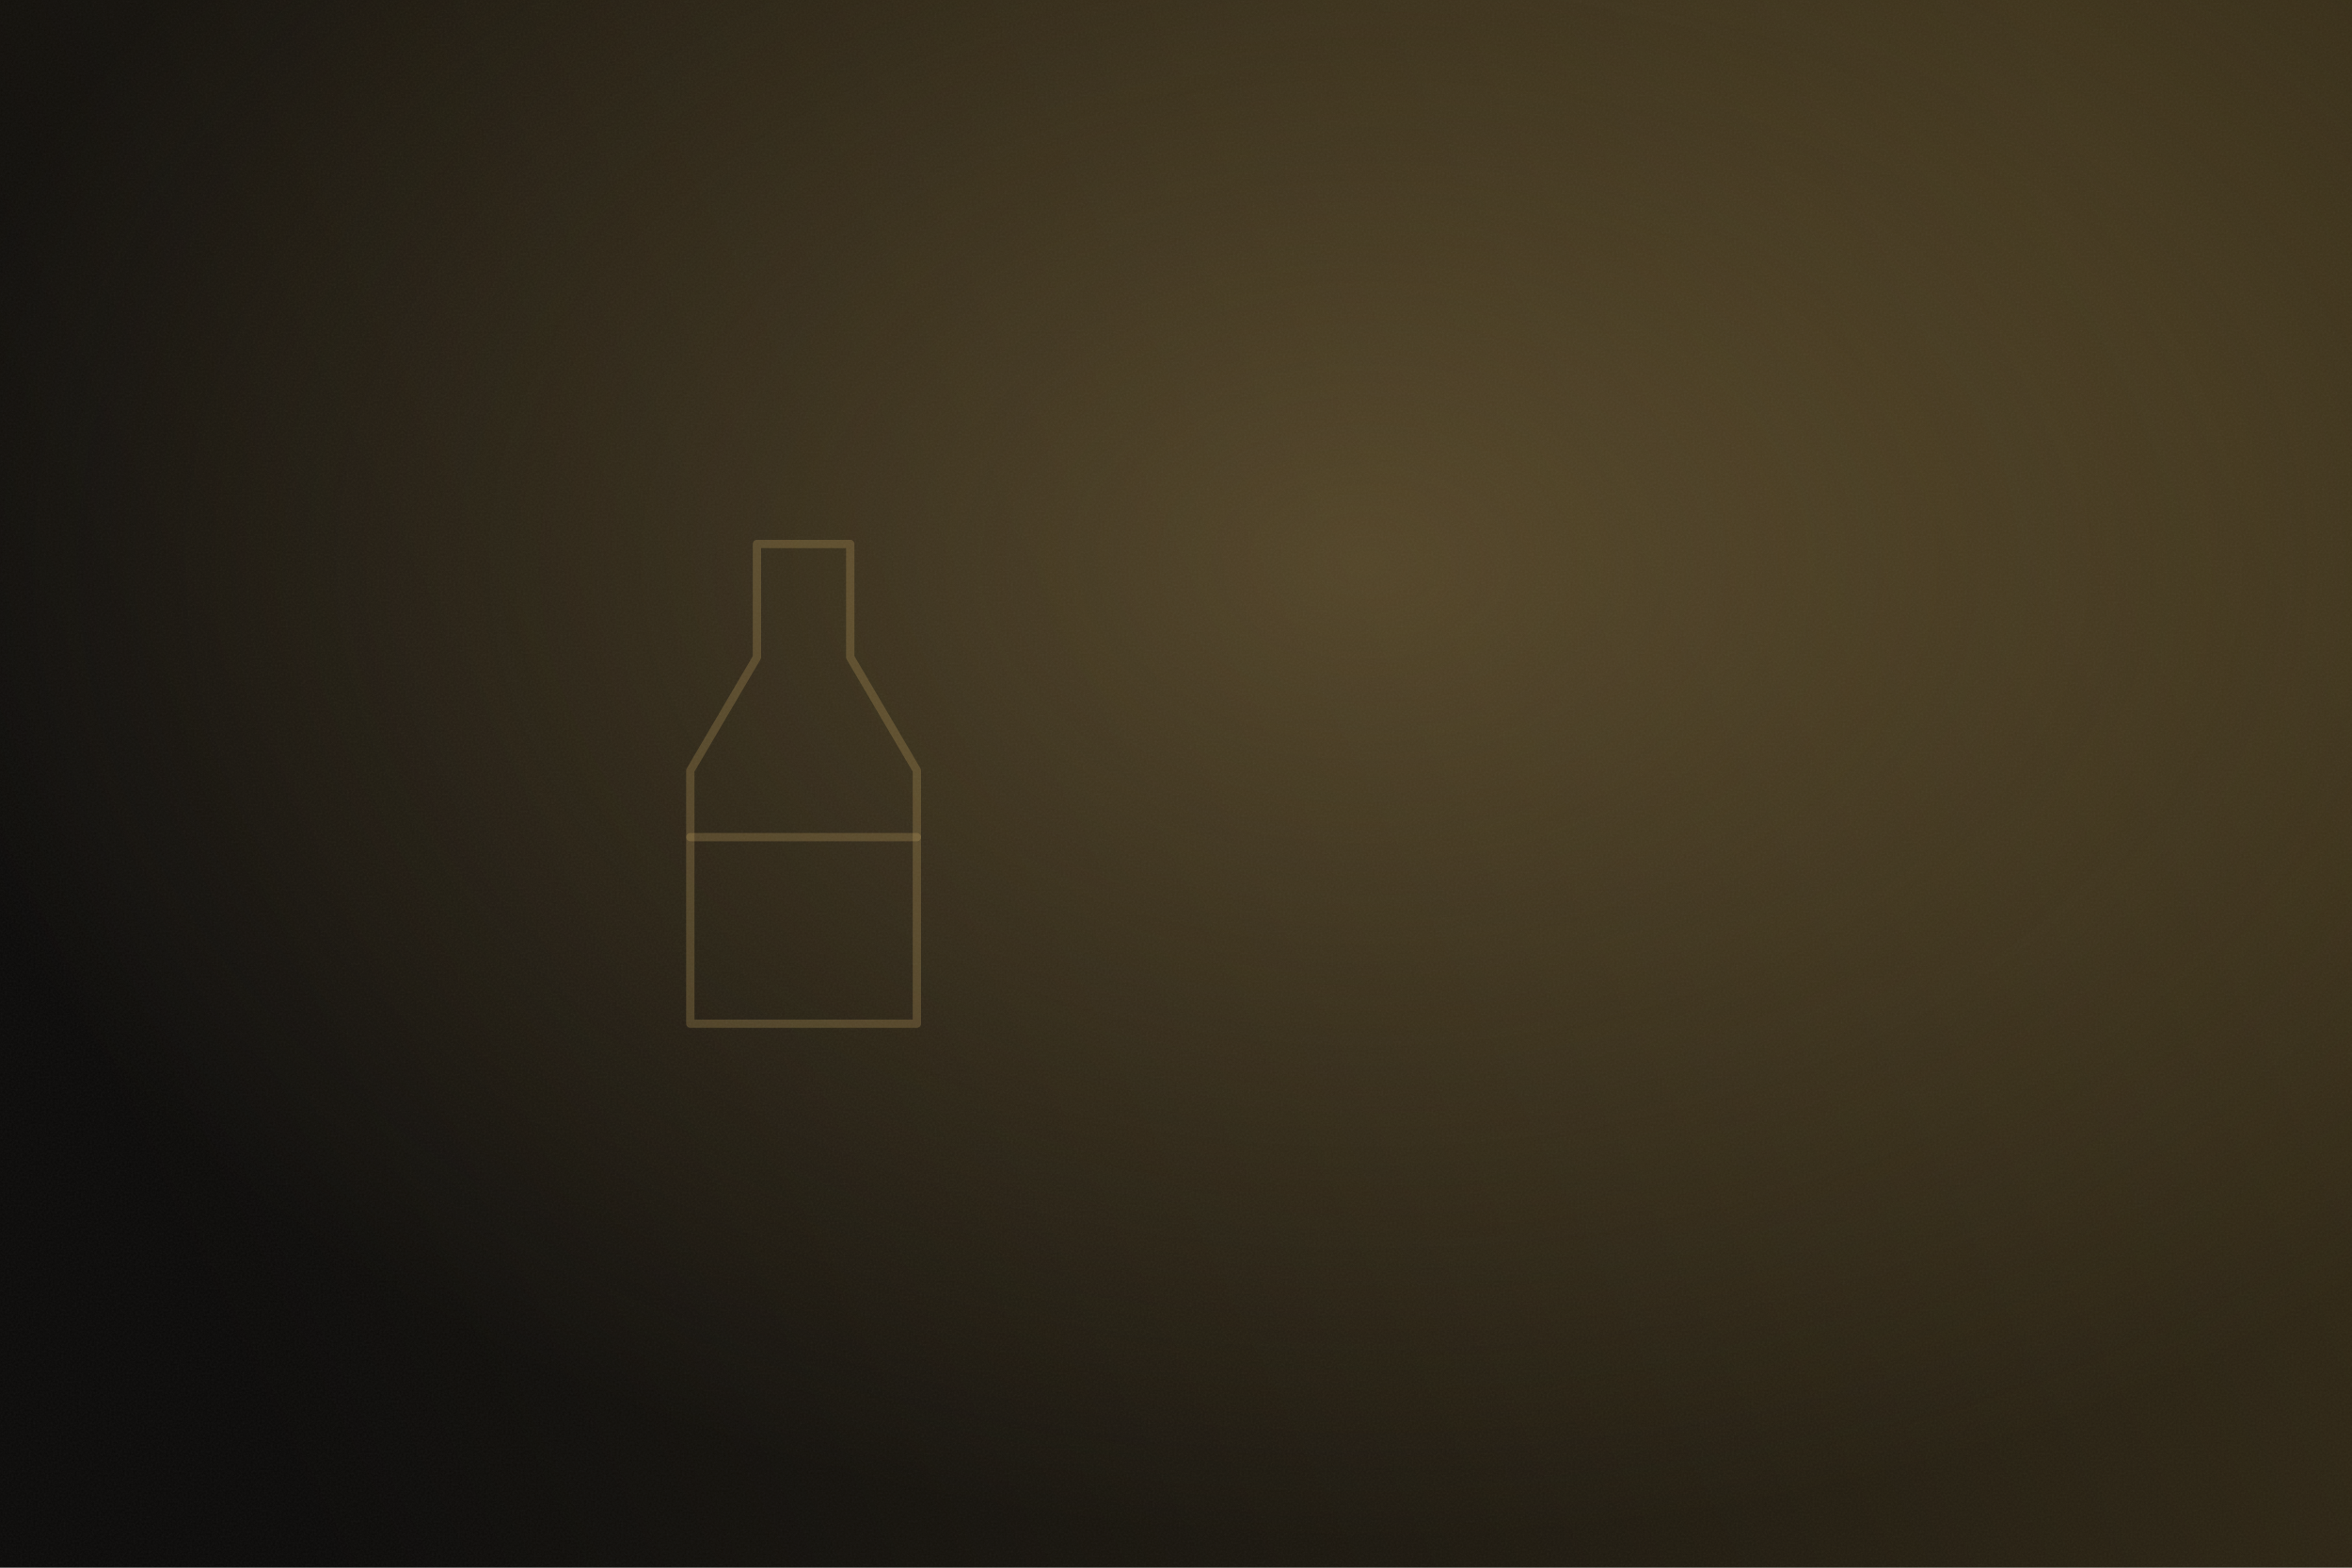
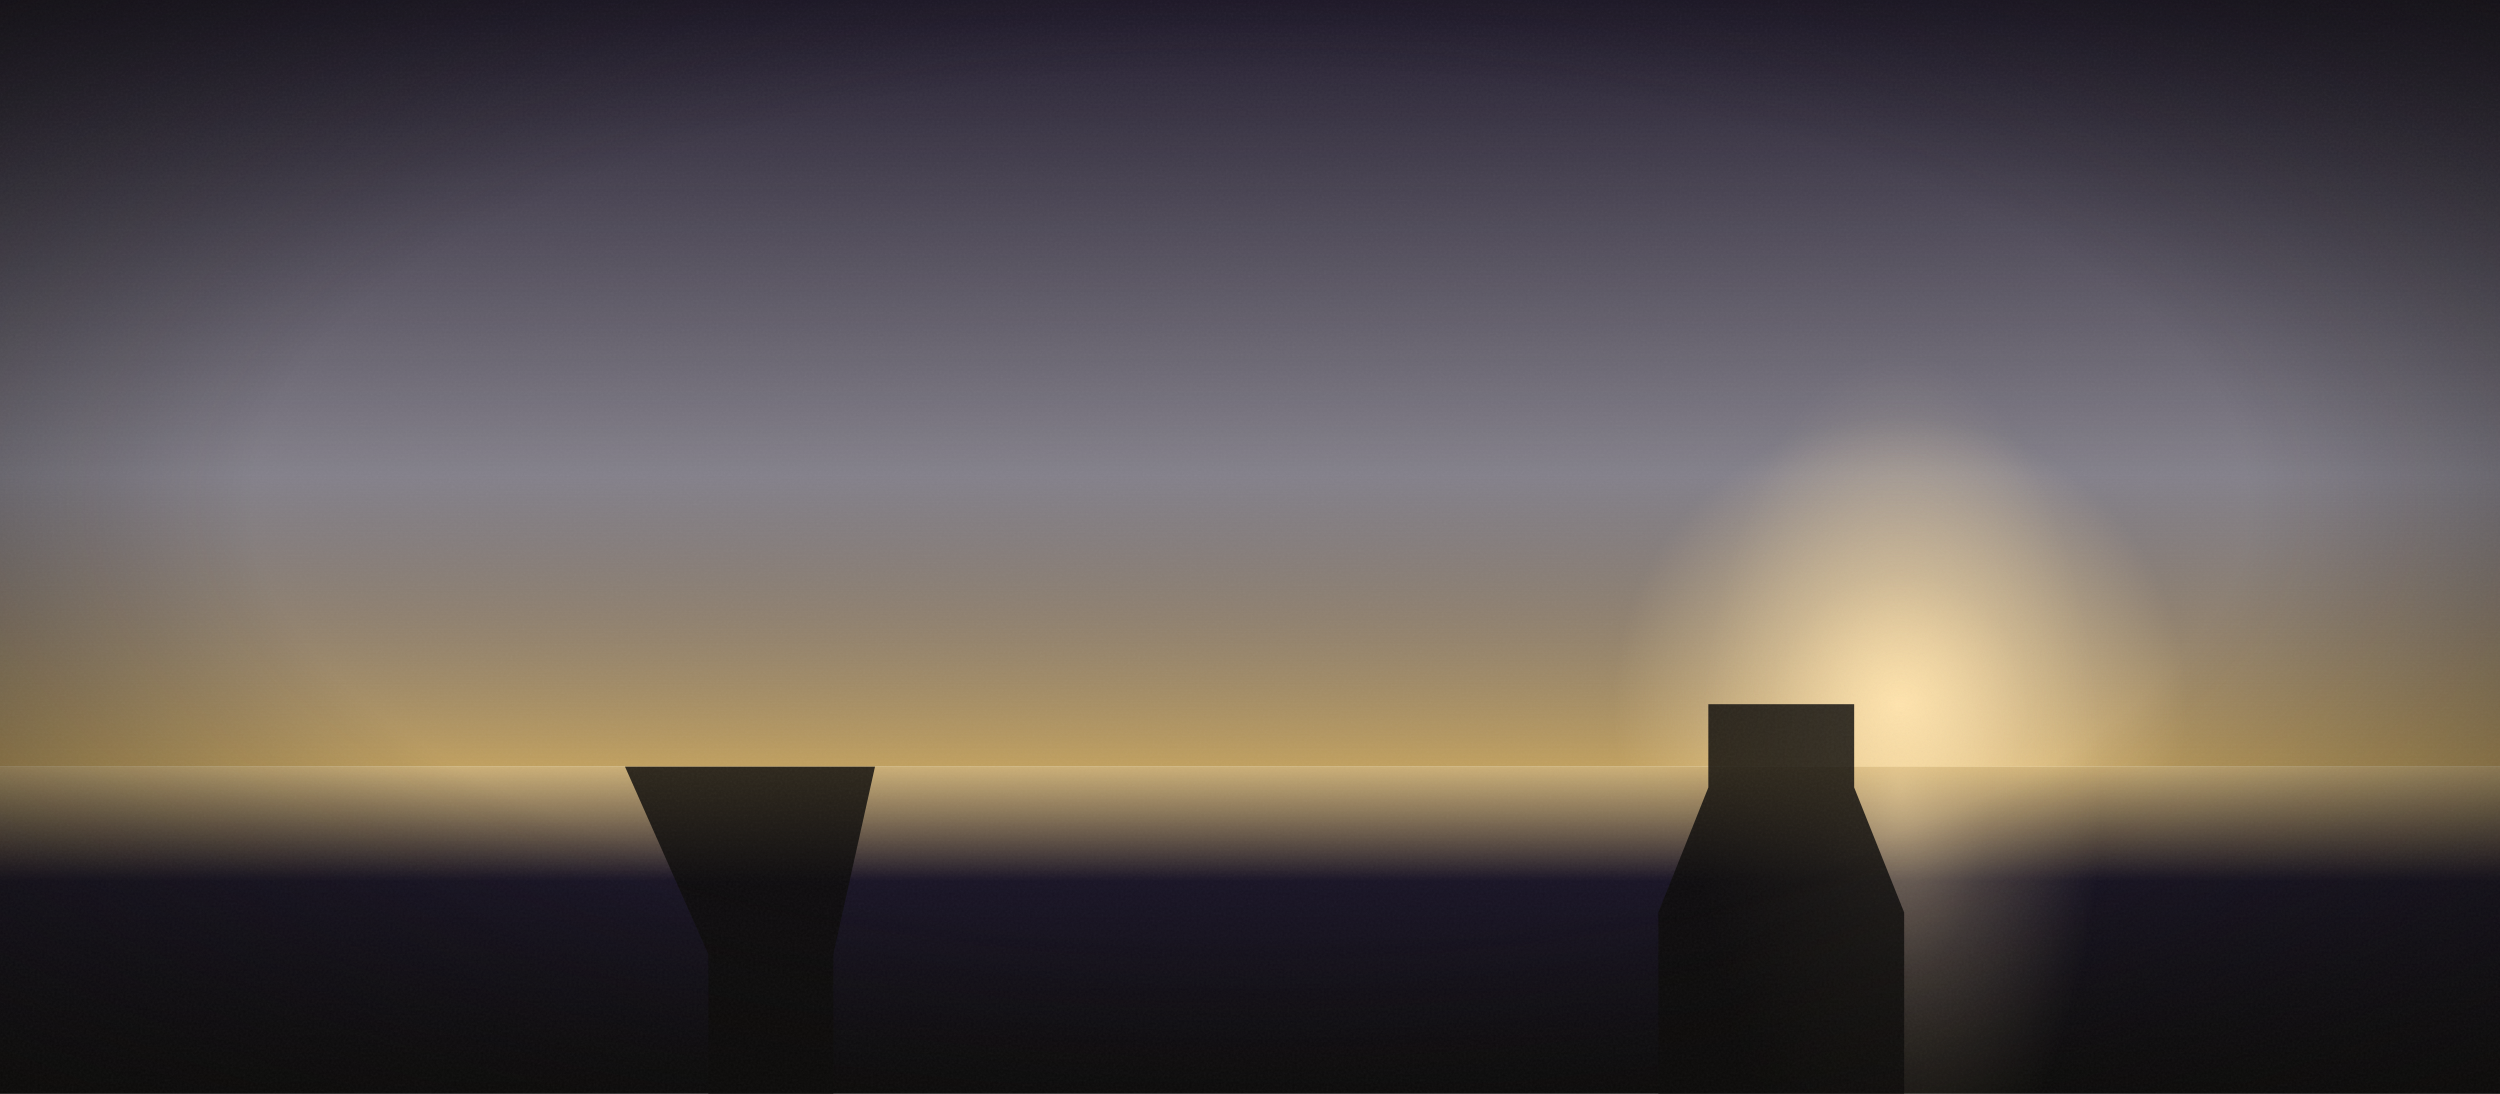
- <svg xmlns="http://www.w3.org/2000/svg" viewBox="0 0 1200 800" role="img" aria-label="bottle-service">
+ <svg xmlns="http://www.w3.org/2000/svg" viewBox="0 0 1200 525" preserveAspectRatio="xMidYMid slice">
  <defs>
-     <linearGradient id="g" gradientTransform="rotate(162 .5 .5)">
-       <stop offset="0" stop-color="#332a16" />
+     <linearGradient id="sky" x1="0" y1="0" x2="0" y2="1">
+       <stop offset="0" stop-color="#1f192b" />
+       <stop offset=".62" stop-color="#1f192b" stop-opacity=".55" />
+       <stop offset="1" stop-color="#c2a15f" />
+     </linearGradient>
+     <linearGradient id="ground" x1="0" y1="0" x2="0" y2="1">
+       <stop offset="0" stop-color="#c2a15f" stop-opacity=".85" />
+       <stop offset=".35" stop-color="#181325" />
      <stop offset="1" stop-color="#0b0a09" />
    </linearGradient>
-     <radialGradient id="w" cx="58%" cy="36%" r="62%">
-       <stop offset="0" stop-color="#c2a15f" stop-opacity=".30" />
-       <stop offset="1" stop-color="#c2a15f" stop-opacity="0" />
+     <radialGradient id="sun" cx="50%" cy="50%" r="50%">
+       <stop offset="0" stop-color="#ffe3ad" />
+       <stop offset=".45" stop-color="#ffe3ad" stop-opacity=".45" />
+       <stop offset="1" stop-color="#ffe3ad" stop-opacity="0" />
    </radialGradient>
-     <filter id="n">
-       <feTurbulence type="fractalNoise" baseFrequency=".9" numOctaves="3" />
+     <radialGradient id="vig" cx="50%" cy="46%" r="72%">
+       <stop offset=".55" stop-color="#0b0a09" stop-opacity="0" />
+       <stop offset="1" stop-color="#0b0a09" stop-opacity=".72" />
+     </radialGradient>
+     <filter id="grain">
+       <feTurbulence type="fractalNoise" baseFrequency=".85" numOctaves="3" />
      <feColorMatrix type="saturate" values="0" />
    </filter>
  </defs>
-   <rect width="1200" height="800" fill="url(#g)" />
-   <rect width="1200" height="800" fill="url(#w)" />
-   <g transform="translate(240 230) scale(1.7)" fill="none" stroke="#c2a15f" stroke-opacity=".27" stroke-width="2.5" stroke-linecap="round" stroke-linejoin="round">
-     <path d="M86 28h28v34l20 34v76H66V96l20-34z" />
-     <path d="M66 116h68" />
+   <rect width="1200" height="368" fill="url(#sky)" />
+   <circle cx="912" cy="338" r="138" fill="url(#sun)" />
+   <rect y="368" width="1200" height="157" fill="url(#ground)" />
+   <ellipse cx="912" cy="378" rx="96.6" ry="207" fill="url(#sun)" opacity=".5" />
+   <g fill="#0b0a09" fill-opacity=".82">
+     <path d="M300 368 h120 l-20 90 v70 h30 v14 h-120 v-14h30 v-70z" />
+     <path d="M820 338 h70 v40 l24 60 v392 h-118 v-392 l24 -60z" />
  </g>
-   <rect width="1200" height="800" filter="url(#n)" opacity=".055" />
+   <rect width="1200" height="525" fill="url(#vig)" />
+   <rect width="1200" height="525" filter="url(#grain)" opacity=".05" />
</svg>
